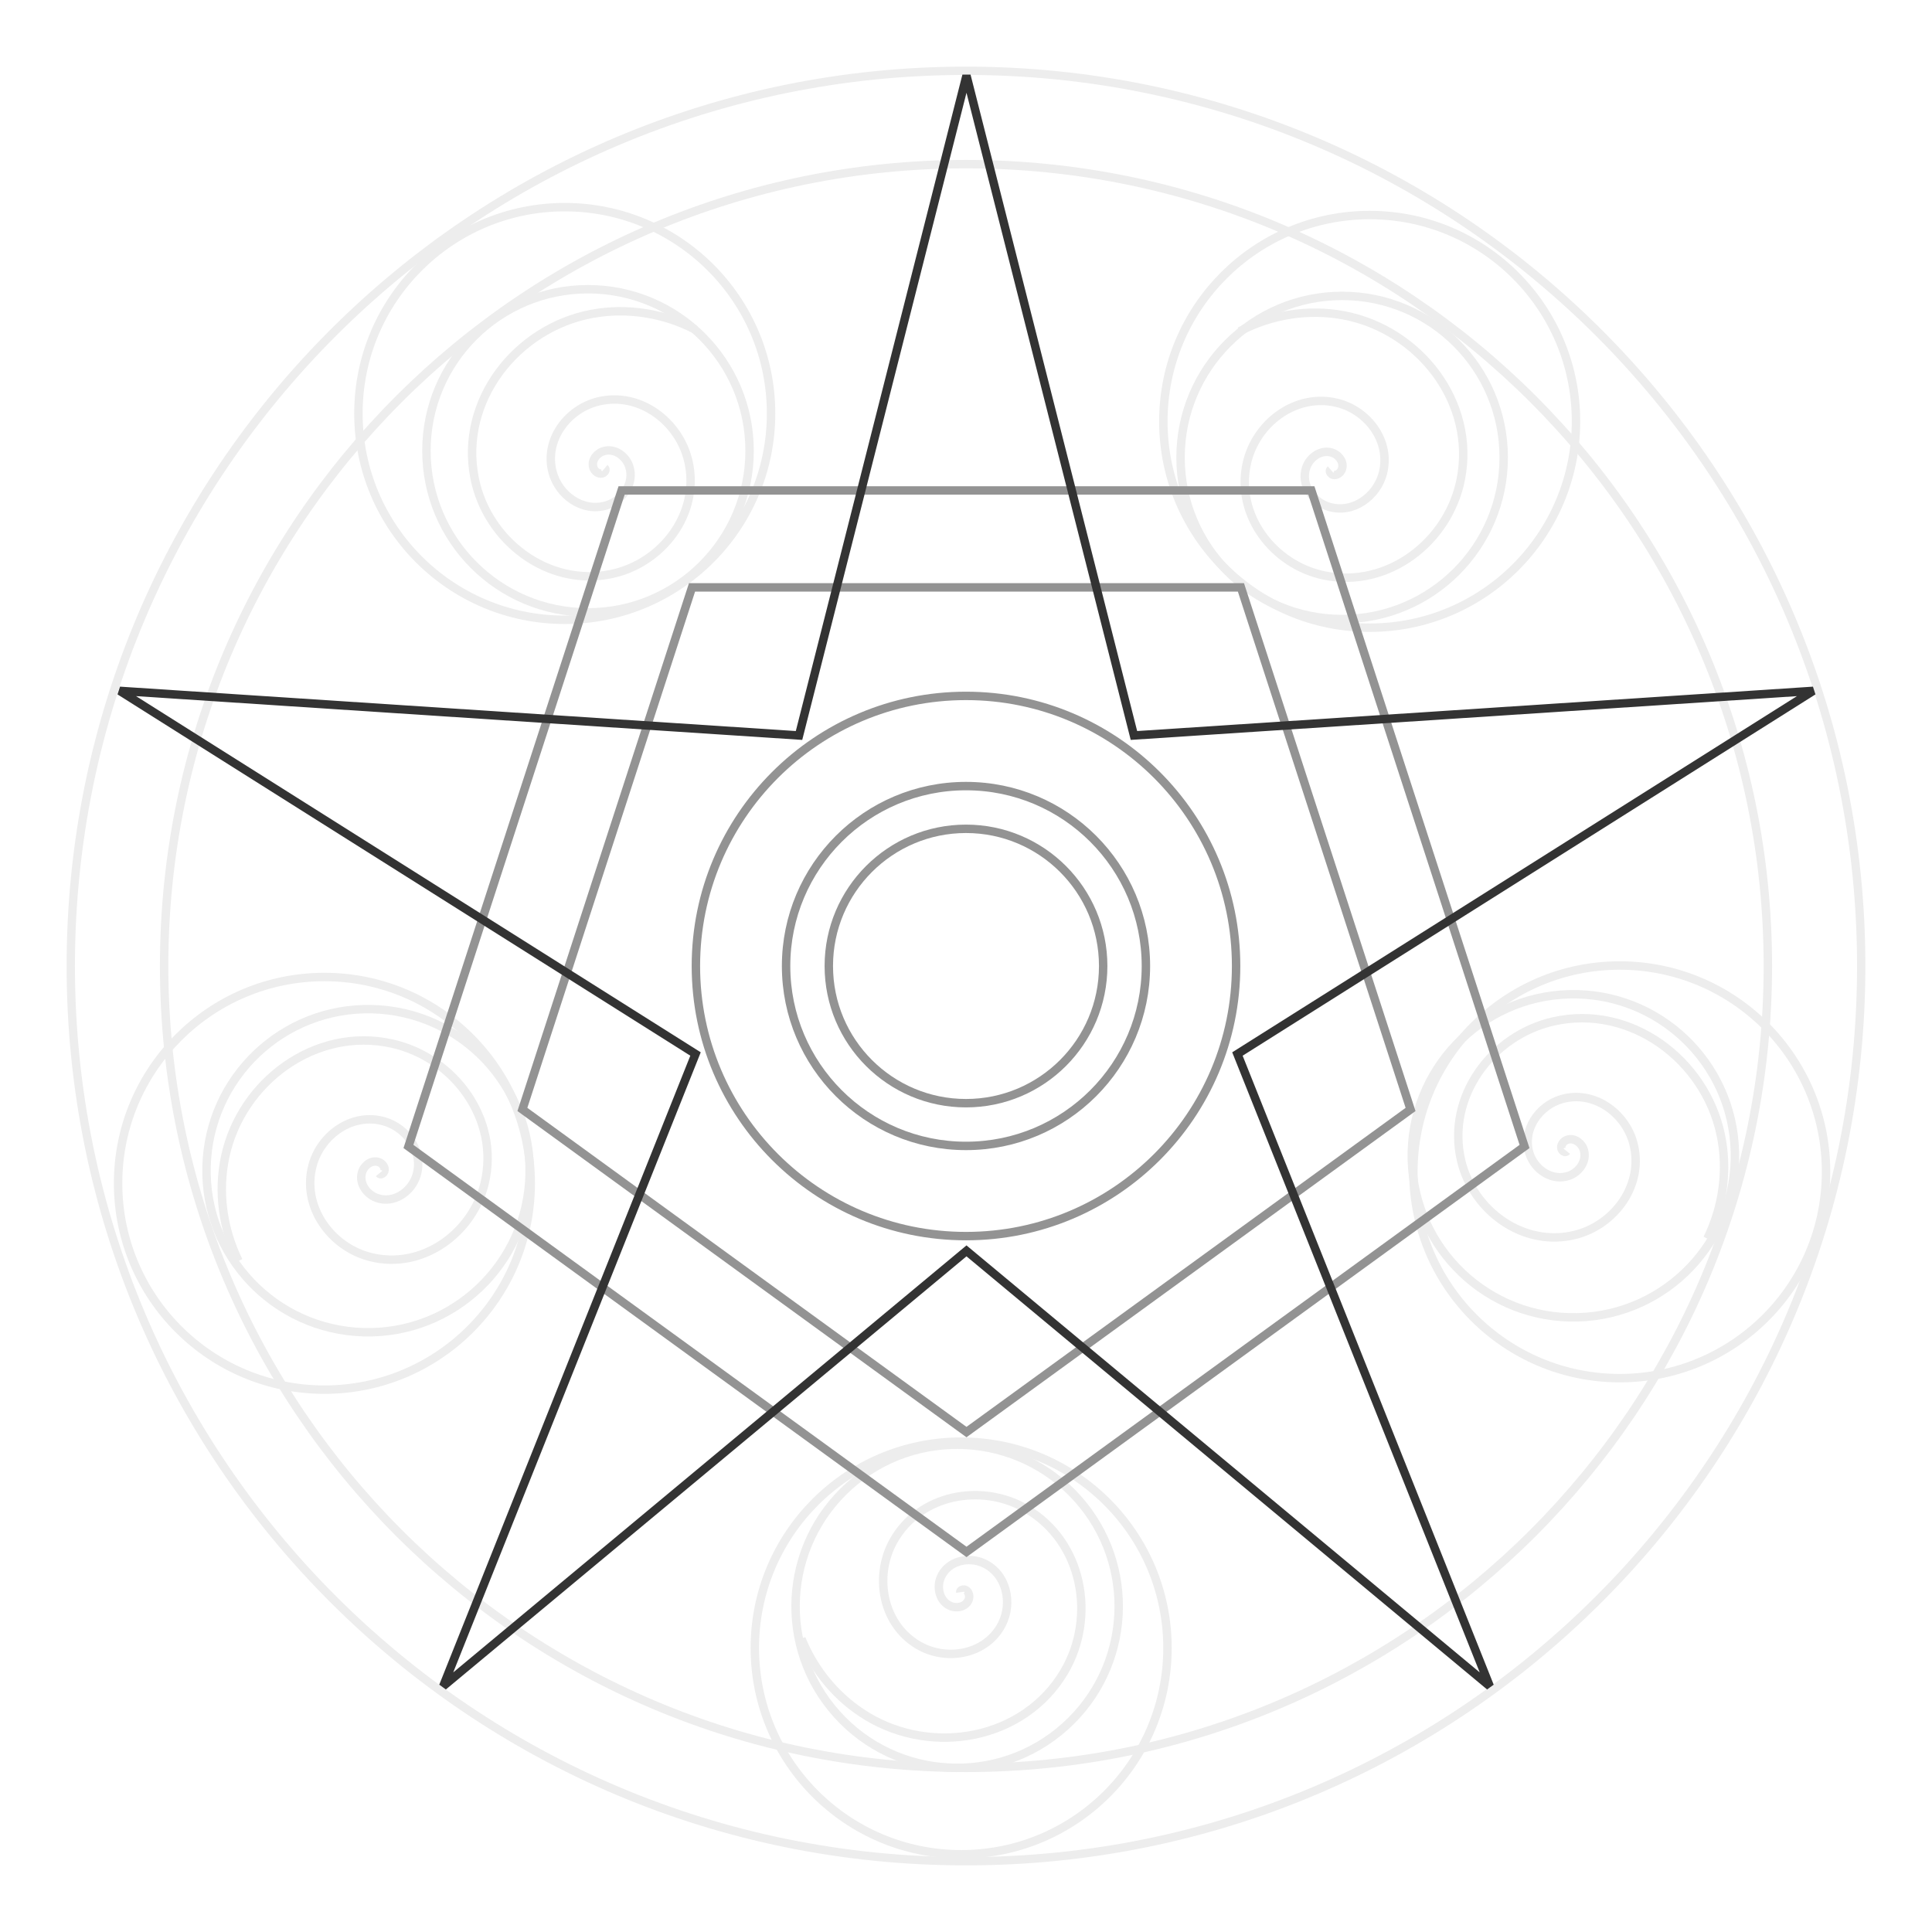
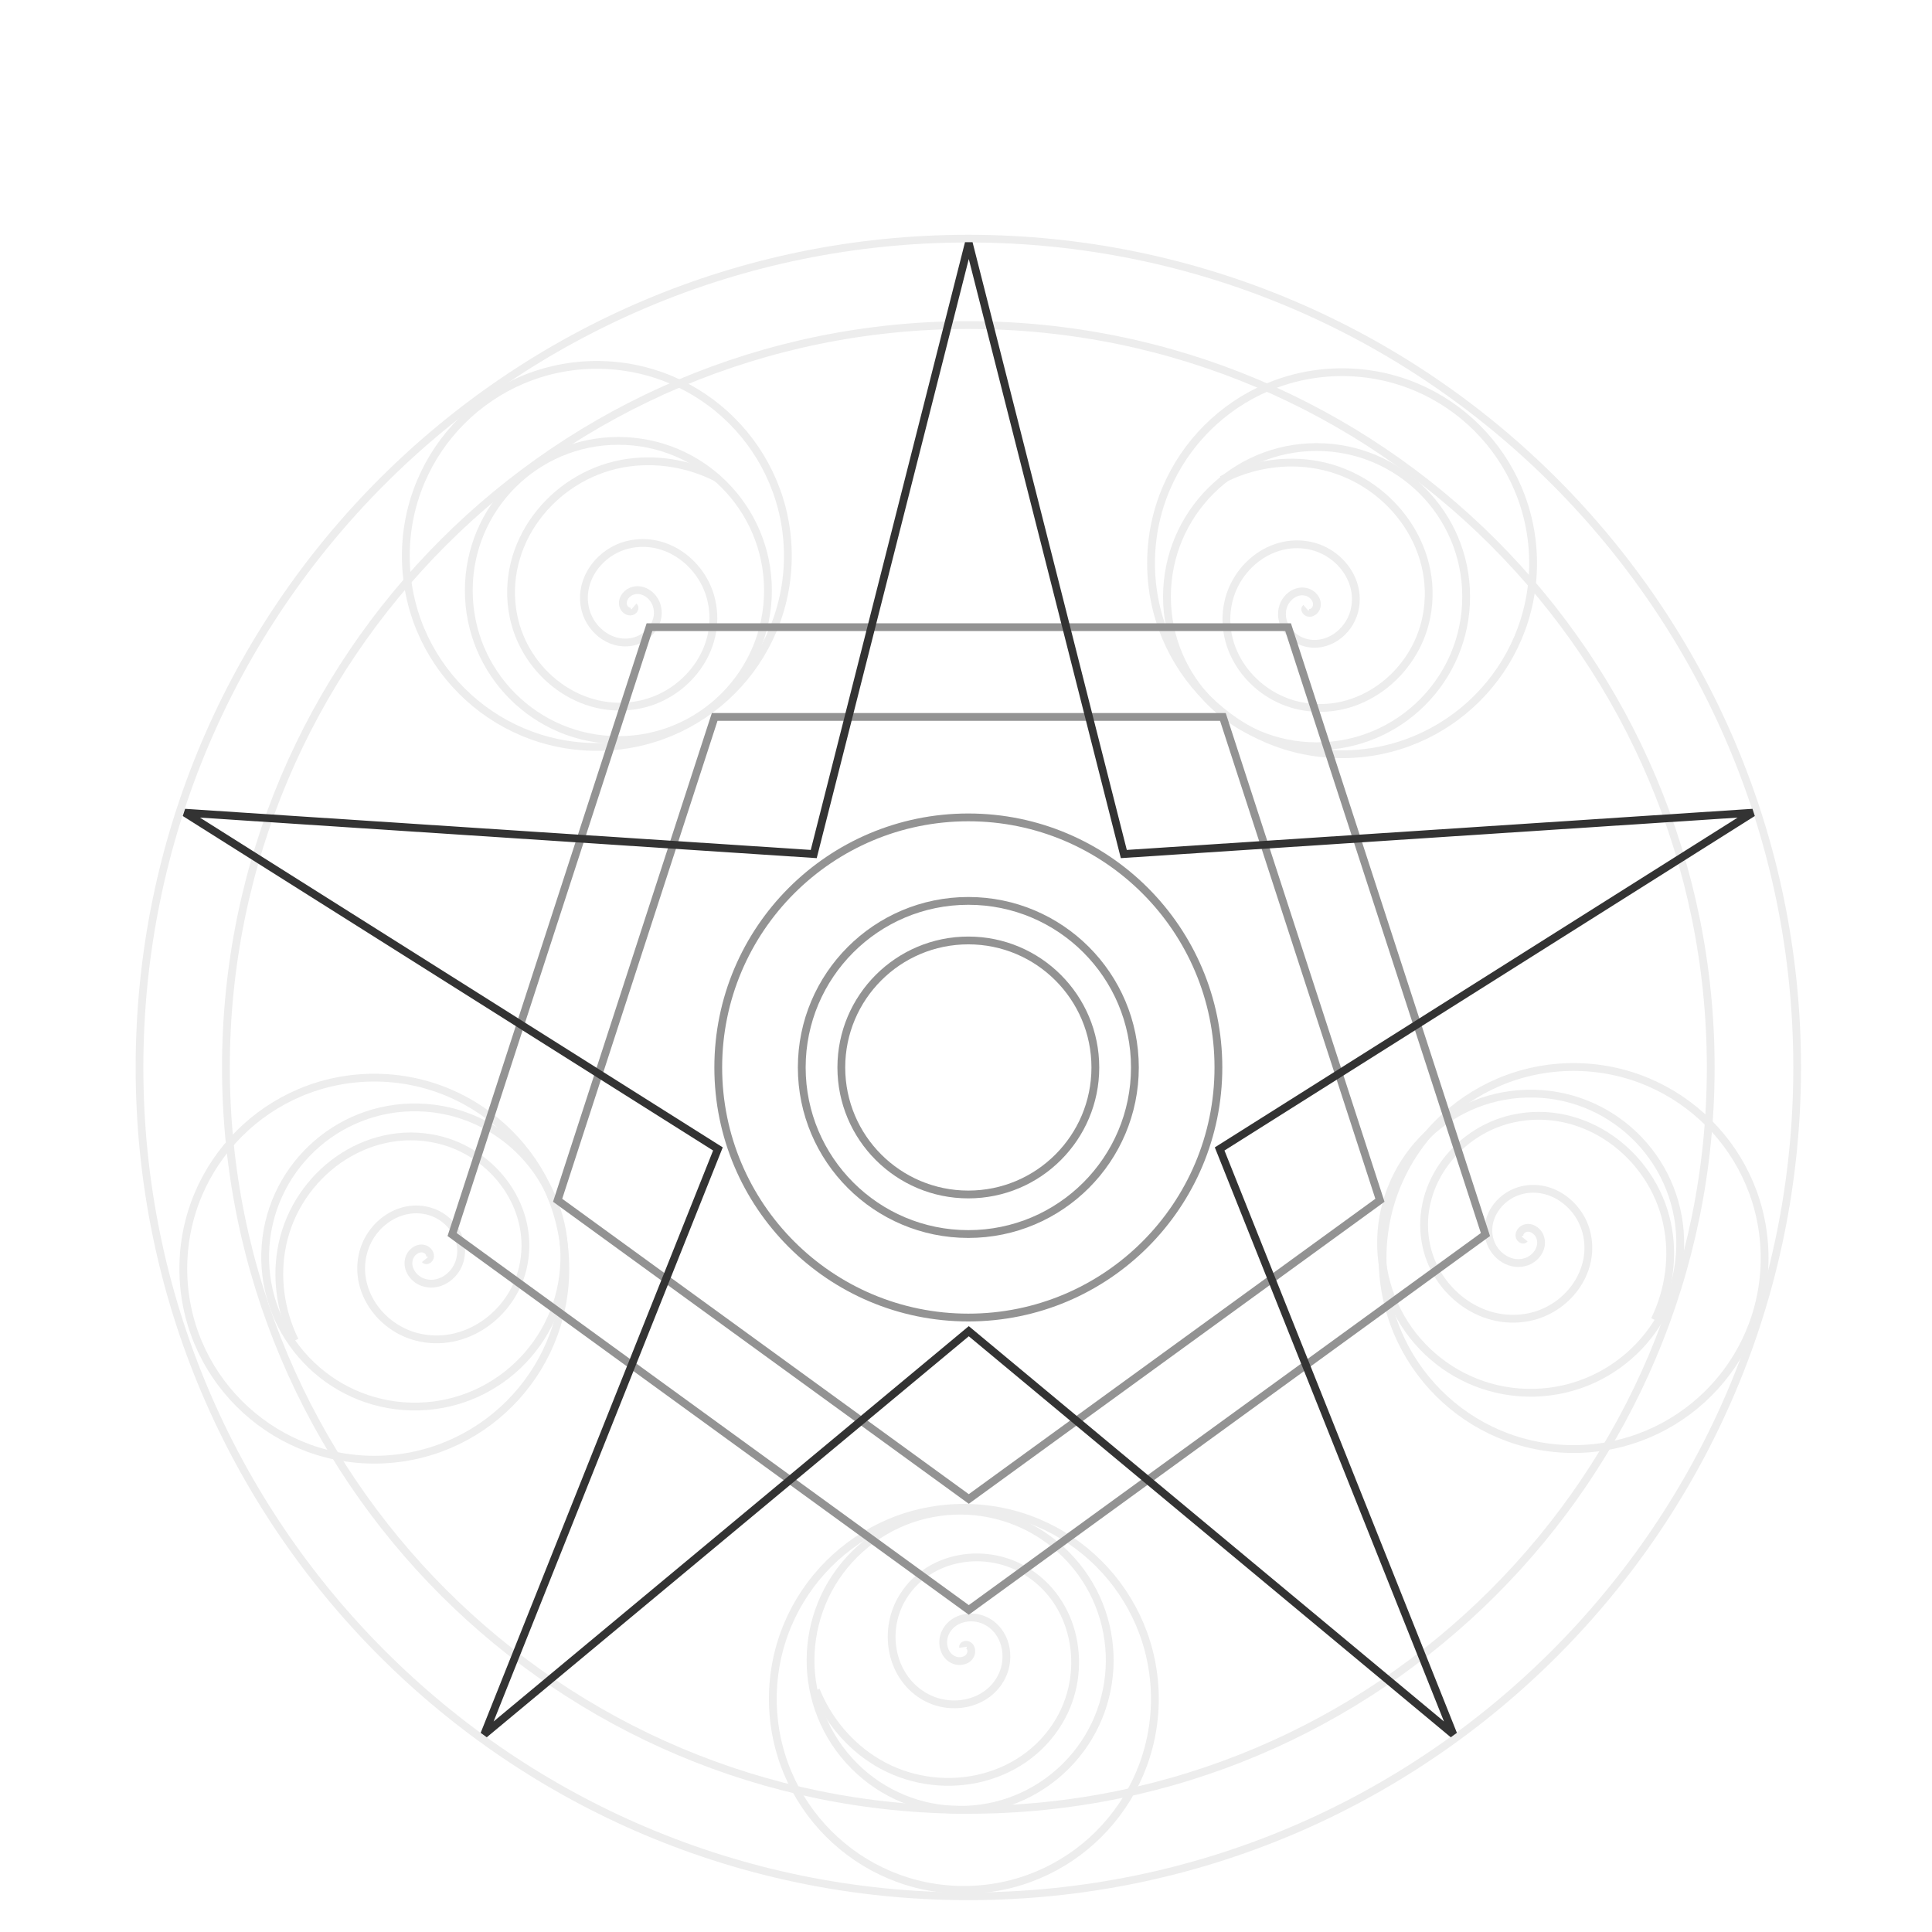
<svg xmlns="http://www.w3.org/2000/svg" width="128.206mm" height="128.206mm" viewBox="0 0 128.206 128.206" version="1.1" id="svg5">
  <defs id="defs2" />
  <g id="layer1" transform="translate(-76.20057,-11.56775)">
    <g id="g65351" transform="matrix(0.9852231,0,0,0.9852231,-64.83202,-39.31146)" style="display:inline">
-       <text xml:space="preserve" style="font-size:11.091px;line-height:1.25;font-family:Mulish;-inkscape-font-specification:Mulish;display:inline;fill:#000000;stroke-width:0.567;stroke:#ededed;stroke-miterlimit:4;stroke-dasharray:none;stroke-opacity:1" x="168.747" y="35.308" id="text10227">
-         <tspan id="tspan10225" style="fill:#000000;stroke-width:0.567;stroke:#ededed;stroke-miterlimit:4;stroke-dasharray:none;stroke-opacity:1" x="168.747" y="35.308"> </tspan>
-       </text>
-       <circle style="display:inline;fill:none;stroke:#939393;stroke-width:0.567;stroke-miterlimit:4;stroke-dasharray:none;stroke-opacity:0.997" id="circle972" cx="208.212" cy="116.707" r="9.24" />
-       <circle style="display:inline;fill:none;stroke:#939393;stroke-width:0.567;stroke-miterlimit:4;stroke-dasharray:none;stroke-opacity:0.997" id="circle1162" cx="208.212" cy="116.707" r="12.118" />
-       <circle style="display:inline;fill:none;stroke:#939393;stroke-width:0.567;stroke-miterlimit:4;stroke-dasharray:none;stroke-opacity:0.997" id="circle1164" cx="208.212" cy="116.707" r="18.193" />
-       <circle style="display:inline;fill:none;stroke:#ededed;stroke-width:0.567;stroke-miterlimit:4;stroke-dasharray:none;stroke-opacity:1" id="circle2257" cx="135.713" cy="-245.786" r="10.883" transform="rotate(88.55933)" />
-       <path style="display:inline;opacity:1;fill:none;fill-rule:evenodd;stroke:#ededed;stroke-width:3.789;stroke-miterlimit:4;stroke-dasharray:none;stroke-opacity:1" id="path2259" transform="matrix(-0.05402762,-0.1396673,0.1396673,-0.05402762,221.1301,175.2889)" d="m 220.763,282.644 c -0.448,-0.782 0.435,-1.59 1.124,-1.77 1.883,-0.493 3.392,1.38 3.591,3.067 0.407,3.454 -2.94,5.961 -6.105,6.071 -5.521,0.192 -9.332,-5.15 -9.232,-10.291 0.157,-8.1 8.035,-13.531 15.667,-13.093 11.207,0.643 18.579,11.615 17.668,22.265 -1.271,14.853 -15.906,24.496 -30.115,22.971 -19.05,-2.044 -31.297,-20.925 -29.016,-39.242 2.965,-23.806 26.684,-38.998 49.669,-35.813 29.129,4.036 47.612,33.196 43.373,61.415 -5.262,35.028 -40.472,57.151 -74.499,51.705 -15.924,-2.548 -30.663,-10.677 -41.58,-22.508" />
-       <circle style="display:inline;fill:none;stroke:#ededed;stroke-width:0.567;stroke-miterlimit:4;stroke-dasharray:none;stroke-opacity:1" id="circle2261" cx="126.23" cy="171.167" r="10.883" transform="matrix(-0.02514173,0.9996839,0.9996839,0.02514173,0,0)" />
-       <path style="display:inline;opacity:1;fill:none;fill-rule:evenodd;stroke:#ededed;stroke-width:3.789;stroke-miterlimit:4;stroke-dasharray:none;stroke-opacity:1" id="path2263" transform="matrix(0.05402762,-0.1396673,-0.1396673,-0.05402762,196.2286,176.7889)" d="m 220.763,282.644 c -0.448,-0.782 0.435,-1.59 1.124,-1.77 1.883,-0.493 3.392,1.38 3.591,3.067 0.407,3.454 -2.94,5.961 -6.105,6.071 -5.521,0.192 -9.332,-5.15 -9.232,-10.291 0.157,-8.1 8.035,-13.531 15.667,-13.093 11.207,0.643 18.579,11.615 17.668,22.265 -1.271,14.853 -15.906,24.496 -30.115,22.971 -19.05,-2.044 -31.297,-20.925 -29.016,-39.242 2.965,-23.806 26.684,-38.998 49.669,-35.813 29.129,4.036 47.612,33.196 43.373,61.415 -5.262,35.028 -40.472,57.151 -74.499,51.705 -15.924,-2.548 -30.663,-10.677 -41.58,-22.508" />
-       <g id="g4499" transform="matrix(-0.5767282,0,0,0.5767282,318.1616,39.07678)" style="display:inline;stroke:#ededed;stroke-width:0.984;stroke-miterlimit:4;stroke-dasharray:none;stroke-opacity:1">
-         <g id="g59134" transform="translate(1.157562,1.511261)" style="stroke:#ededed;stroke-width:0.984;stroke-miterlimit:4;stroke-dasharray:none;stroke-opacity:1">
-           <g id="g2255" transform="matrix(0.98139,0,0,0.98139,2.741246,1.280983)" style="display:inline;stroke:#ededed;stroke-width:1.002;stroke-miterlimit:4;stroke-dasharray:none;stroke-opacity:1">
-             <circle style="fill:none;stroke:#ededed;stroke-width:1.002;stroke-miterlimit:4;stroke-dasharray:none;stroke-opacity:1" id="circle2249" cx="145.526" cy="73.795" r="19.228" />
-             <path style="fill:none;fill-rule:evenodd;stroke:#ededed;stroke-width:3.789;stroke-miterlimit:4;stroke-dasharray:none;stroke-opacity:1" id="path2251" transform="matrix(-0.249086,0.0892217,-0.0892217,-0.249086,227.107,125.9393)" d="m 220.763,282.644 c -0.448,-0.782 0.435,-1.59 1.124,-1.77 1.883,-0.493 3.392,1.38 3.591,3.067 0.407,3.454 -2.94,5.961 -6.105,6.071 -5.521,0.192 -9.332,-5.15 -9.232,-10.291 0.157,-8.1 8.035,-13.531 15.667,-13.093 11.207,0.643 18.579,11.615 17.668,22.265 -1.271,14.853 -15.906,24.496 -30.115,22.971 -19.05,-2.044 -31.297,-20.925 -29.016,-39.242 2.965,-23.806 26.684,-38.998 49.669,-35.813 29.129,4.036 47.612,33.196 43.373,61.415 -5.262,35.028 -40.472,57.151 -74.499,51.705 -15.924,-2.548 -30.663,-10.677 -41.58,-22.508" />
+       <g id="g204165" transform="matrix(0.9258444,0,0,0.9258444,15.59753,15.48837)">
+         <text xml:space="preserve" style="font-size:11.091px;line-height:1.25;font-family:Mulish;-inkscape-font-specification:Mulish;display:inline;fill:#000000;stroke:#ededed;stroke-width:0.567;stroke-miterlimit:4;stroke-dasharray:none;stroke-opacity:1" x="168.747" y="35.308" id="text10227">
+           <tspan id="tspan10225" style="fill:#000000;stroke:#ededed;stroke-width:0.567;stroke-miterlimit:4;stroke-dasharray:none;stroke-opacity:1" x="168.747" y="35.308"> </tspan>
+         </text>
+         <circle style="display:inline;fill:none;stroke:#939393;stroke-width:0.567;stroke-miterlimit:4;stroke-dasharray:none;stroke-opacity:0.997" id="circle972" cx="208.212" cy="116.707" r="9.24" />
+         <circle style="display:inline;fill:none;stroke:#939393;stroke-width:0.567;stroke-miterlimit:4;stroke-dasharray:none;stroke-opacity:0.997" id="circle1162" cx="208.212" cy="116.707" r="12.118" />
+         <circle style="display:inline;fill:none;stroke:#939393;stroke-width:0.567;stroke-miterlimit:4;stroke-dasharray:none;stroke-opacity:0.997" id="circle1164" cx="208.212" cy="116.707" r="18.193" />
+         <circle style="display:inline;fill:none;stroke:#ededed;stroke-width:0.567;stroke-miterlimit:4;stroke-dasharray:none;stroke-opacity:1" id="circle2257" cx="135.713" cy="-245.786" r="10.883" transform="rotate(88.55933)" />
+         <path style="display:inline;opacity:1;fill:none;fill-rule:evenodd;stroke:#ededed;stroke-width:3.789;stroke-miterlimit:4;stroke-dasharray:none;stroke-opacity:1" id="path2259" transform="matrix(-0.05402762,-0.1396673,0.1396673,-0.05402762,221.1301,175.2889)" d="m 220.763,282.644 c -0.448,-0.782 0.435,-1.59 1.124,-1.77 1.883,-0.493 3.392,1.38 3.591,3.067 0.407,3.454 -2.94,5.961 -6.105,6.071 -5.521,0.192 -9.332,-5.15 -9.232,-10.291 0.157,-8.1 8.035,-13.531 15.667,-13.093 11.207,0.643 18.579,11.615 17.668,22.265 -1.271,14.853 -15.906,24.496 -30.115,22.971 -19.05,-2.044 -31.297,-20.925 -29.016,-39.242 2.965,-23.806 26.684,-38.998 49.669,-35.813 29.129,4.036 47.612,33.196 43.373,61.415 -5.262,35.028 -40.472,57.151 -74.499,51.705 -15.924,-2.548 -30.663,-10.677 -41.58,-22.508" />
+         <circle style="display:inline;fill:none;stroke:#ededed;stroke-width:0.567;stroke-miterlimit:4;stroke-dasharray:none;stroke-opacity:1" id="circle2261" cx="126.23" cy="171.167" r="10.883" transform="matrix(-0.02514173,0.9996839,0.9996839,0.02514173,0,0)" />
+         <path style="display:inline;opacity:1;fill:none;fill-rule:evenodd;stroke:#ededed;stroke-width:3.789;stroke-miterlimit:4;stroke-dasharray:none;stroke-opacity:1" id="path2263" transform="matrix(0.05402762,-0.1396673,-0.1396673,-0.05402762,196.2286,176.7889)" d="m 220.763,282.644 c -0.448,-0.782 0.435,-1.59 1.124,-1.77 1.883,-0.493 3.392,1.38 3.591,3.067 0.407,3.454 -2.94,5.961 -6.105,6.071 -5.521,0.192 -9.332,-5.15 -9.232,-10.291 0.157,-8.1 8.035,-13.531 15.667,-13.093 11.207,0.643 18.579,11.615 17.668,22.265 -1.271,14.853 -15.906,24.496 -30.115,22.971 -19.05,-2.044 -31.297,-20.925 -29.016,-39.242 2.965,-23.806 26.684,-38.998 49.669,-35.813 29.129,4.036 47.612,33.196 43.373,61.415 -5.262,35.028 -40.472,57.151 -74.499,51.705 -15.924,-2.548 -30.663,-10.677 -41.58,-22.508" />
+         <g id="g4499" transform="matrix(-0.5767282,0,0,0.5767282,318.1616,39.07678)" style="display:inline;stroke:#ededed;stroke-width:0.984;stroke-miterlimit:4;stroke-dasharray:none;stroke-opacity:1">
+           <g id="g59134" transform="translate(1.157562,1.511261)" style="stroke:#ededed;stroke-width:0.984;stroke-miterlimit:4;stroke-dasharray:none;stroke-opacity:1">
+             <g id="g2255" transform="matrix(0.98139,0,0,0.98139,2.741246,1.280983)" style="display:inline;stroke:#ededed;stroke-width:1.002;stroke-miterlimit:4;stroke-dasharray:none;stroke-opacity:1">
+               <circle style="fill:none;stroke:#ededed;stroke-width:1.002;stroke-miterlimit:4;stroke-dasharray:none;stroke-opacity:1" id="circle2249" cx="145.526" cy="73.795" r="19.228" />
+               <path style="fill:none;fill-rule:evenodd;stroke:#ededed;stroke-width:3.789;stroke-miterlimit:4;stroke-dasharray:none;stroke-opacity:1" id="path2251" transform="matrix(-0.249086,0.0892217,-0.0892217,-0.249086,227.107,125.9393)" d="m 220.763,282.644 c -0.448,-0.782 0.435,-1.59 1.124,-1.77 1.883,-0.493 3.392,1.38 3.591,3.067 0.407,3.454 -2.94,5.961 -6.105,6.071 -5.521,0.192 -9.332,-5.15 -9.232,-10.291 0.157,-8.1 8.035,-13.531 15.667,-13.093 11.207,0.643 18.579,11.615 17.668,22.265 -1.271,14.853 -15.906,24.496 -30.115,22.971 -19.05,-2.044 -31.297,-20.925 -29.016,-39.242 2.965,-23.806 26.684,-38.998 49.669,-35.813 29.129,4.036 47.612,33.196 43.373,61.415 -5.262,35.028 -40.472,57.151 -74.499,51.705 -15.924,-2.548 -30.663,-10.677 -41.58,-22.508" />
+             </g>
+             <circle style="fill:none;stroke:#ededed;stroke-width:0.984;stroke-miterlimit:4;stroke-dasharray:none;stroke-opacity:1" id="circle4495" cx="142.342" cy="69.487" r="24.096" />
          </g>
-           <circle style="fill:none;stroke:#ededed;stroke-width:0.984;stroke-miterlimit:4;stroke-dasharray:none;stroke-opacity:1" id="circle4495" cx="142.342" cy="69.487" r="24.096" />
+           <g id="g59125" transform="translate(0.356283,-0.1496645)" style="stroke:#ededed;stroke-width:0.984;stroke-miterlimit:4;stroke-dasharray:none;stroke-opacity:1">
+             <circle style="display:inline;fill:none;stroke:#ededed;stroke-width:0.575;stroke-miterlimit:4;stroke-dasharray:none;stroke-opacity:1" id="path1298" cx="169.722" cy="93.923" r="11.032" transform="matrix(-1.710465,0,0,1.710465,524.7345,-86.06756)" />
+             <path style="display:inline;opacity:1;fill:none;fill-rule:evenodd;stroke:#ededed;stroke-width:3.789;stroke-miterlimit:4;stroke-dasharray:none;stroke-opacity:1" id="path1437" transform="matrix(0.2444505,0.08756127,0.08756127,-0.2444505,153.759,126.3722)" d="m 220.763,282.644 c -0.448,-0.782 0.435,-1.59 1.124,-1.77 1.883,-0.493 3.392,1.38 3.591,3.067 0.407,3.454 -2.94,5.961 -6.105,6.071 -5.521,0.192 -9.332,-5.15 -9.232,-10.291 0.157,-8.1 8.035,-13.531 15.667,-13.093 11.207,0.643 18.579,11.615 17.668,22.265 -1.271,14.853 -15.906,24.496 -30.115,22.971 -19.05,-2.044 -31.297,-20.925 -29.016,-39.242 2.965,-23.806 26.684,-38.998 49.669,-35.813 29.129,4.036 47.612,33.196 43.373,61.415 -5.262,35.028 -40.472,57.151 -74.499,51.705 -15.924,-2.548 -30.663,-10.677 -41.58,-22.508" />
+             <circle style="fill:none;stroke:#ededed;stroke-width:0.984;stroke-miterlimit:4;stroke-dasharray:none;stroke-opacity:1" id="circle4495-3" cx="237.148" cy="70.226" r="24.096" />
+           </g>
+           <circle style="fill:none;stroke:#ededed;stroke-width:0.984;stroke-miterlimit:4;stroke-dasharray:none;stroke-opacity:1" id="circle4528" cx="265.573" cy="159.985" r="24.096" />
+           <g id="g59266" transform="translate(0.7255051,1.2201)" style="stroke:#ededed;stroke-width:0.984;stroke-miterlimit:4;stroke-dasharray:none;stroke-opacity:1">
+             <circle style="display:inline;fill:none;stroke:#ededed;stroke-width:0.575;stroke-miterlimit:4;stroke-dasharray:none;stroke-opacity:1" id="circle2265" cx="-30.341" cy="258.359" r="11.032" transform="matrix(1.273003,1.142435,-1.142435,1.273003,524.7345,-86.06756)" />
+             <path style="display:inline;opacity:1;fill:none;fill-rule:evenodd;stroke:#ededed;stroke-width:3.789;stroke-miterlimit:4;stroke-dasharray:none;stroke-opacity:1" id="path2267" transform="matrix(-0.2404136,0.09810369,0.09810369,0.2404136,215.9331,116.9121)" d="m 220.763,282.645 c -0.451,-0.782 0.431,-1.593 1.119,-1.775 1.884,-0.5 3.401,1.372 3.605,3.061 0.418,3.46 -2.929,5.981 -6.099,6.1 -5.532,0.208 -9.365,-5.134 -9.28,-10.286 0.134,-8.118 8.014,-13.582 15.664,-13.165 11.234,0.613 18.653,11.588 17.77,22.265 -1.232,14.891 -15.874,24.597 -30.12,23.109 -19.1,-1.995 -31.429,-20.887 -29.194,-39.254 2.905,-23.871 26.64,-39.166 49.688,-36.038 29.212,3.965 47.82,33.145 43.65,61.444 -5.177,35.129 -40.413,57.404 -74.539,52.04 -15.383,-2.418 -29.698,-10.03 -40.537,-21.176" />
+             <circle style="fill:none;stroke:#ededed;stroke-width:0.984;stroke-miterlimit:4;stroke-dasharray:none;stroke-opacity:1" id="circle4530" cx="190.484" cy="213.028" r="24.096" />
+           </g>
+           <circle style="fill:none;stroke:#ededed;stroke-width:0.984;stroke-miterlimit:4;stroke-dasharray:none;stroke-opacity:1" id="circle4532" cx="114.297" cy="158.642" r="24.096" />
        </g>
-         <g id="g59125" transform="translate(0.356283,-0.1496645)" style="stroke:#ededed;stroke-width:0.984;stroke-miterlimit:4;stroke-dasharray:none;stroke-opacity:1">
-           <circle style="display:inline;fill:none;stroke:#ededed;stroke-width:0.575;stroke-miterlimit:4;stroke-dasharray:none;stroke-opacity:1" id="path1298" cx="169.722" cy="93.923" r="11.032" transform="matrix(-1.710465,0,0,1.710465,524.7345,-86.06756)" />
-           <path style="display:inline;opacity:1;fill:none;fill-rule:evenodd;stroke:#ededed;stroke-width:3.789;stroke-miterlimit:4;stroke-dasharray:none;stroke-opacity:1" id="path1437" transform="matrix(0.2444505,0.08756127,0.08756127,-0.2444505,153.759,126.3722)" d="m 220.763,282.644 c -0.448,-0.782 0.435,-1.59 1.124,-1.77 1.883,-0.493 3.392,1.38 3.591,3.067 0.407,3.454 -2.94,5.961 -6.105,6.071 -5.521,0.192 -9.332,-5.15 -9.232,-10.291 0.157,-8.1 8.035,-13.531 15.667,-13.093 11.207,0.643 18.579,11.615 17.668,22.265 -1.271,14.853 -15.906,24.496 -30.115,22.971 -19.05,-2.044 -31.297,-20.925 -29.016,-39.242 2.965,-23.806 26.684,-38.998 49.669,-35.813 29.129,4.036 47.612,33.196 43.373,61.415 -5.262,35.028 -40.472,57.151 -74.499,51.705 -15.924,-2.548 -30.663,-10.677 -41.58,-22.508" />
-           <circle style="fill:none;stroke:#ededed;stroke-width:0.984;stroke-miterlimit:4;stroke-dasharray:none;stroke-opacity:1" id="circle4495-3" cx="237.148" cy="70.226" r="24.096" />
-         </g>
-         <circle style="fill:none;stroke:#ededed;stroke-width:0.984;stroke-miterlimit:4;stroke-dasharray:none;stroke-opacity:1" id="circle4528" cx="265.573" cy="159.985" r="24.096" />
-         <g id="g59266" transform="translate(0.7255051,1.2201)" style="stroke:#ededed;stroke-width:0.984;stroke-miterlimit:4;stroke-dasharray:none;stroke-opacity:1">
-           <circle style="display:inline;fill:none;stroke:#ededed;stroke-width:0.575;stroke-miterlimit:4;stroke-dasharray:none;stroke-opacity:1" id="circle2265" cx="-30.341" cy="258.359" r="11.032" transform="matrix(1.273003,1.142435,-1.142435,1.273003,524.7345,-86.06756)" />
-           <path style="display:inline;opacity:1;fill:none;fill-rule:evenodd;stroke:#ededed;stroke-width:3.789;stroke-miterlimit:4;stroke-dasharray:none;stroke-opacity:1" id="path2267" transform="matrix(-0.2404136,0.09810369,0.09810369,0.2404136,215.9331,116.9121)" d="m 220.763,282.645 c -0.451,-0.782 0.431,-1.593 1.119,-1.775 1.884,-0.5 3.401,1.372 3.605,3.061 0.418,3.46 -2.929,5.981 -6.099,6.1 -5.532,0.208 -9.365,-5.134 -9.28,-10.286 0.134,-8.118 8.014,-13.582 15.664,-13.165 11.234,0.613 18.653,11.588 17.77,22.265 -1.232,14.891 -15.874,24.597 -30.12,23.109 -19.1,-1.995 -31.429,-20.887 -29.194,-39.254 2.905,-23.871 26.64,-39.166 49.688,-36.038 29.212,3.965 47.82,33.145 43.65,61.444 -5.177,35.129 -40.413,57.404 -74.539,52.04 -15.383,-2.418 -29.698,-10.03 -40.537,-21.176" />
-           <circle style="fill:none;stroke:#ededed;stroke-width:0.984;stroke-miterlimit:4;stroke-dasharray:none;stroke-opacity:1" id="circle4530" cx="190.484" cy="213.028" r="24.096" />
-         </g>
-         <circle style="fill:none;stroke:#ededed;stroke-width:0.984;stroke-miterlimit:4;stroke-dasharray:none;stroke-opacity:1" id="circle4532" cx="114.297" cy="158.642" r="24.096" />
+         <circle style="display:inline;fill:none;stroke:#ededed;stroke-width:0.56;stroke-miterlimit:4;stroke-dasharray:none;stroke-opacity:1" id="circle60091" cx="208.212" cy="116.707" r="60.297" />
+         <circle style="display:inline;fill:none;stroke:#ededed;stroke-width:0.567;stroke-miterlimit:4;stroke-dasharray:none;stroke-opacity:1" id="circle60195" cx="208.212" cy="116.707" r="54.009" />
+         <path style="display:inline;opacity:1;fill:none;stroke:#939393;stroke-width:4.657;stroke-miterlimit:4;stroke-dasharray:none;stroke-opacity:1" id="path1192" transform="matrix(0.05531254,-0.108557,0.108557,0.05531254,131.0178,130.6895)" d="M 207.912,329.925 507.633,282.454 645.399,552.836 430.823,767.412 160.441,629.646 Z" />
+         <path style="display:inline;opacity:1;fill:none;stroke:#939393;stroke-width:3.706;stroke-miterlimit:4;stroke-dasharray:none;stroke-opacity:1" id="path1274" transform="matrix(0.0695064,-0.136414,0.136414,0.0695064,111.2005,134.2923)" d="M 207.912,329.925 507.633,282.454 645.399,552.836 430.823,767.412 160.441,629.646 Z" />
+         <path style="display:inline;opacity:1;fill:none;stroke:#333333;stroke-width:2.442;stroke-miterlimit:4;stroke-dasharray:none;stroke-opacity:1" id="path2469" transform="matrix(0.1054641,0.2069848,0.2069848,-0.1054641,60.99682,89.93439)" d="M 207.912,329.925 377.52,430.868 507.633,282.454 l -43.591,192.499 181.357,77.882 -196.548,18.028 -18.028,196.548 -77.882,-181.357 -192.499,43.591 148.414,-130.113 z" />
      </g>
-       <circle style="display:inline;fill:none;stroke:#ededed;stroke-width:0.56;stroke-miterlimit:4;stroke-dasharray:none;stroke-opacity:1" id="circle60091" cx="208.212" cy="116.707" r="60.297" />
-       <circle style="display:inline;fill:none;stroke:#ededed;stroke-width:0.567;stroke-miterlimit:4;stroke-dasharray:none;stroke-opacity:1" id="circle60195" cx="208.212" cy="116.707" r="54.009" />
-       <path style="display:inline;opacity:1;fill:none;stroke:#939393;stroke-width:4.657;stroke-miterlimit:4;stroke-dasharray:none;stroke-opacity:1" id="path1192" transform="matrix(0.05531254,-0.108557,0.108557,0.05531254,131.0178,130.6895)" d="M 207.912,329.925 507.633,282.454 645.399,552.836 430.823,767.412 160.441,629.646 Z" />
-       <path style="display:inline;opacity:1;fill:none;stroke:#939393;stroke-width:3.706;stroke-miterlimit:4;stroke-dasharray:none;stroke-opacity:1" id="path1274" transform="matrix(0.0695064,-0.136414,0.136414,0.0695064,111.2005,134.2923)" d="M 207.912,329.925 507.633,282.454 645.399,552.836 430.823,767.412 160.441,629.646 Z" />
-       <path style="display:inline;opacity:1;fill:none;stroke:#333333;stroke-width:2.442;stroke-miterlimit:4;stroke-dasharray:none;stroke-opacity:1" id="path2469" transform="matrix(0.1054641,0.2069848,0.2069848,-0.1054641,60.99682,89.93439)" d="M 207.912,329.925 377.52,430.868 507.633,282.454 l -43.591,192.499 181.357,77.882 -196.548,18.028 -18.028,196.548 -77.882,-181.357 -192.499,43.591 148.414,-130.113 z" />
    </g>
  </g>
</svg>
